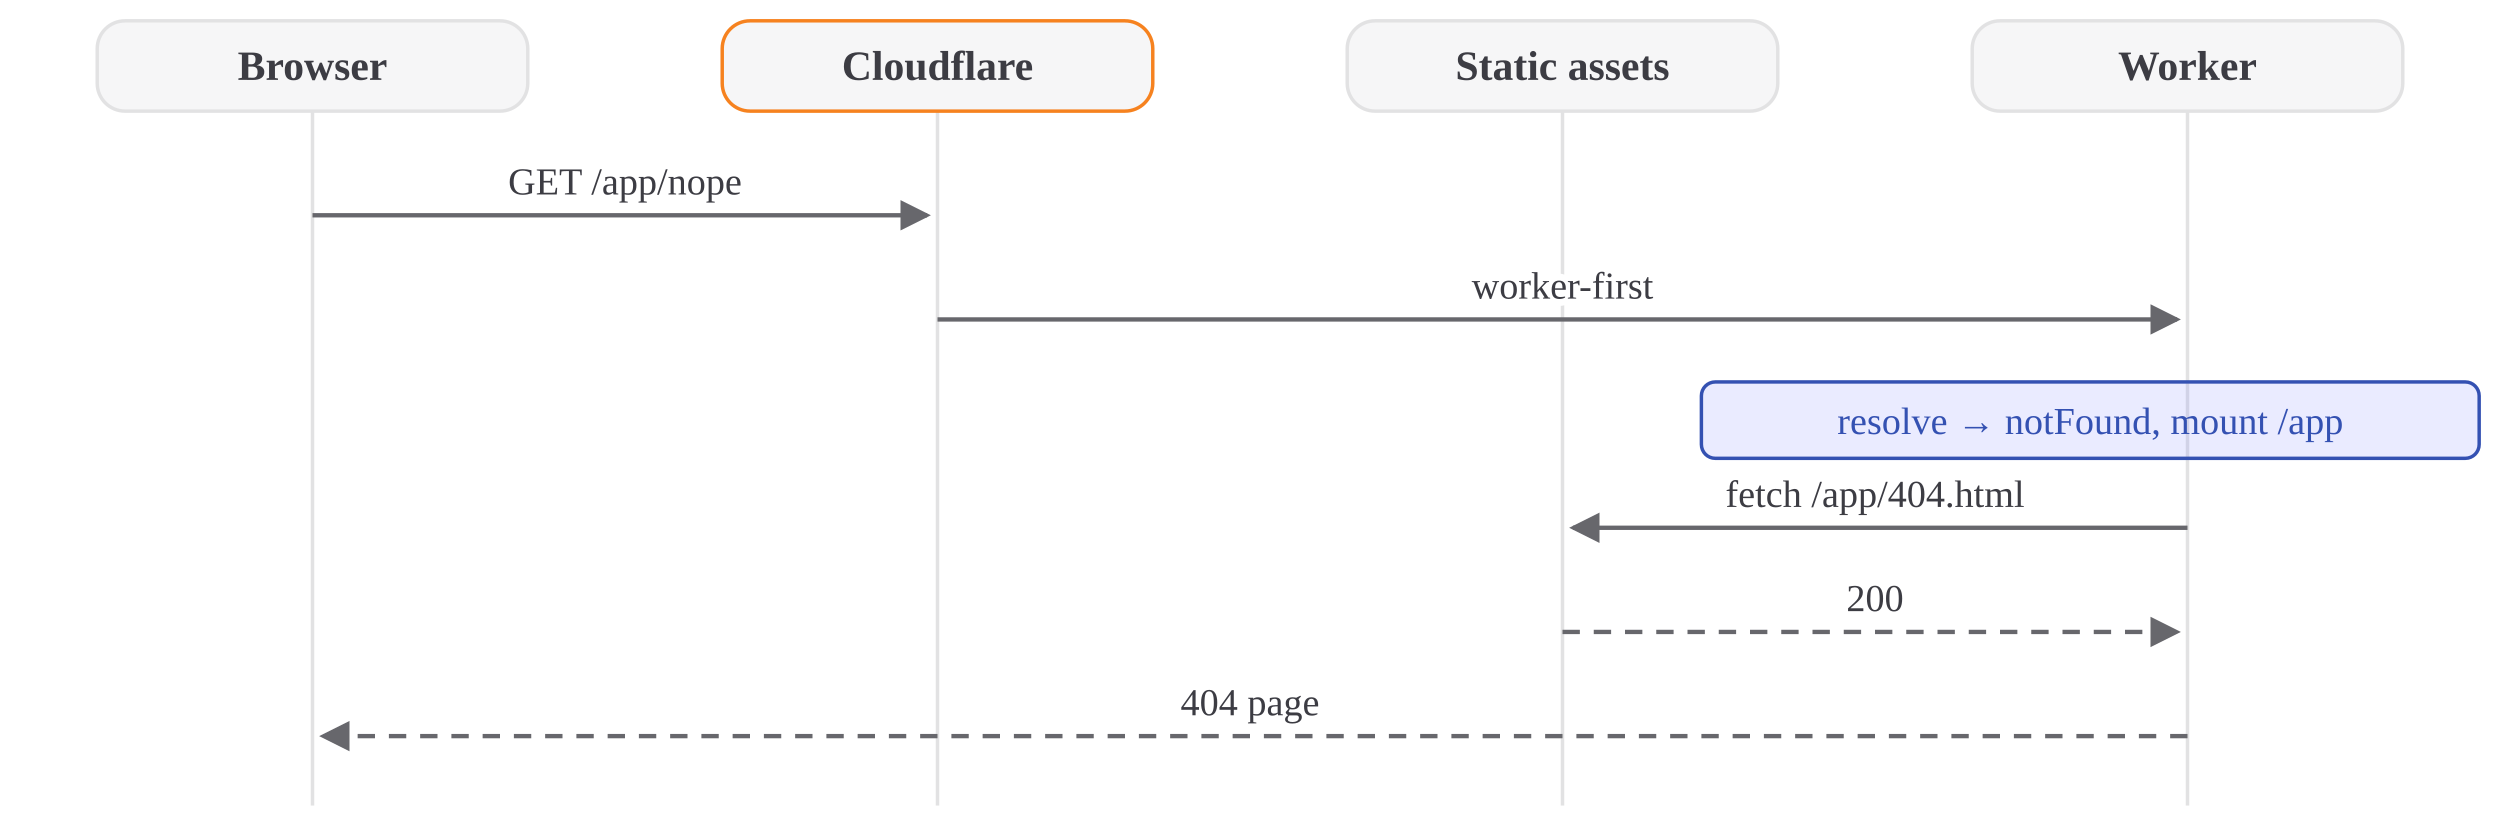
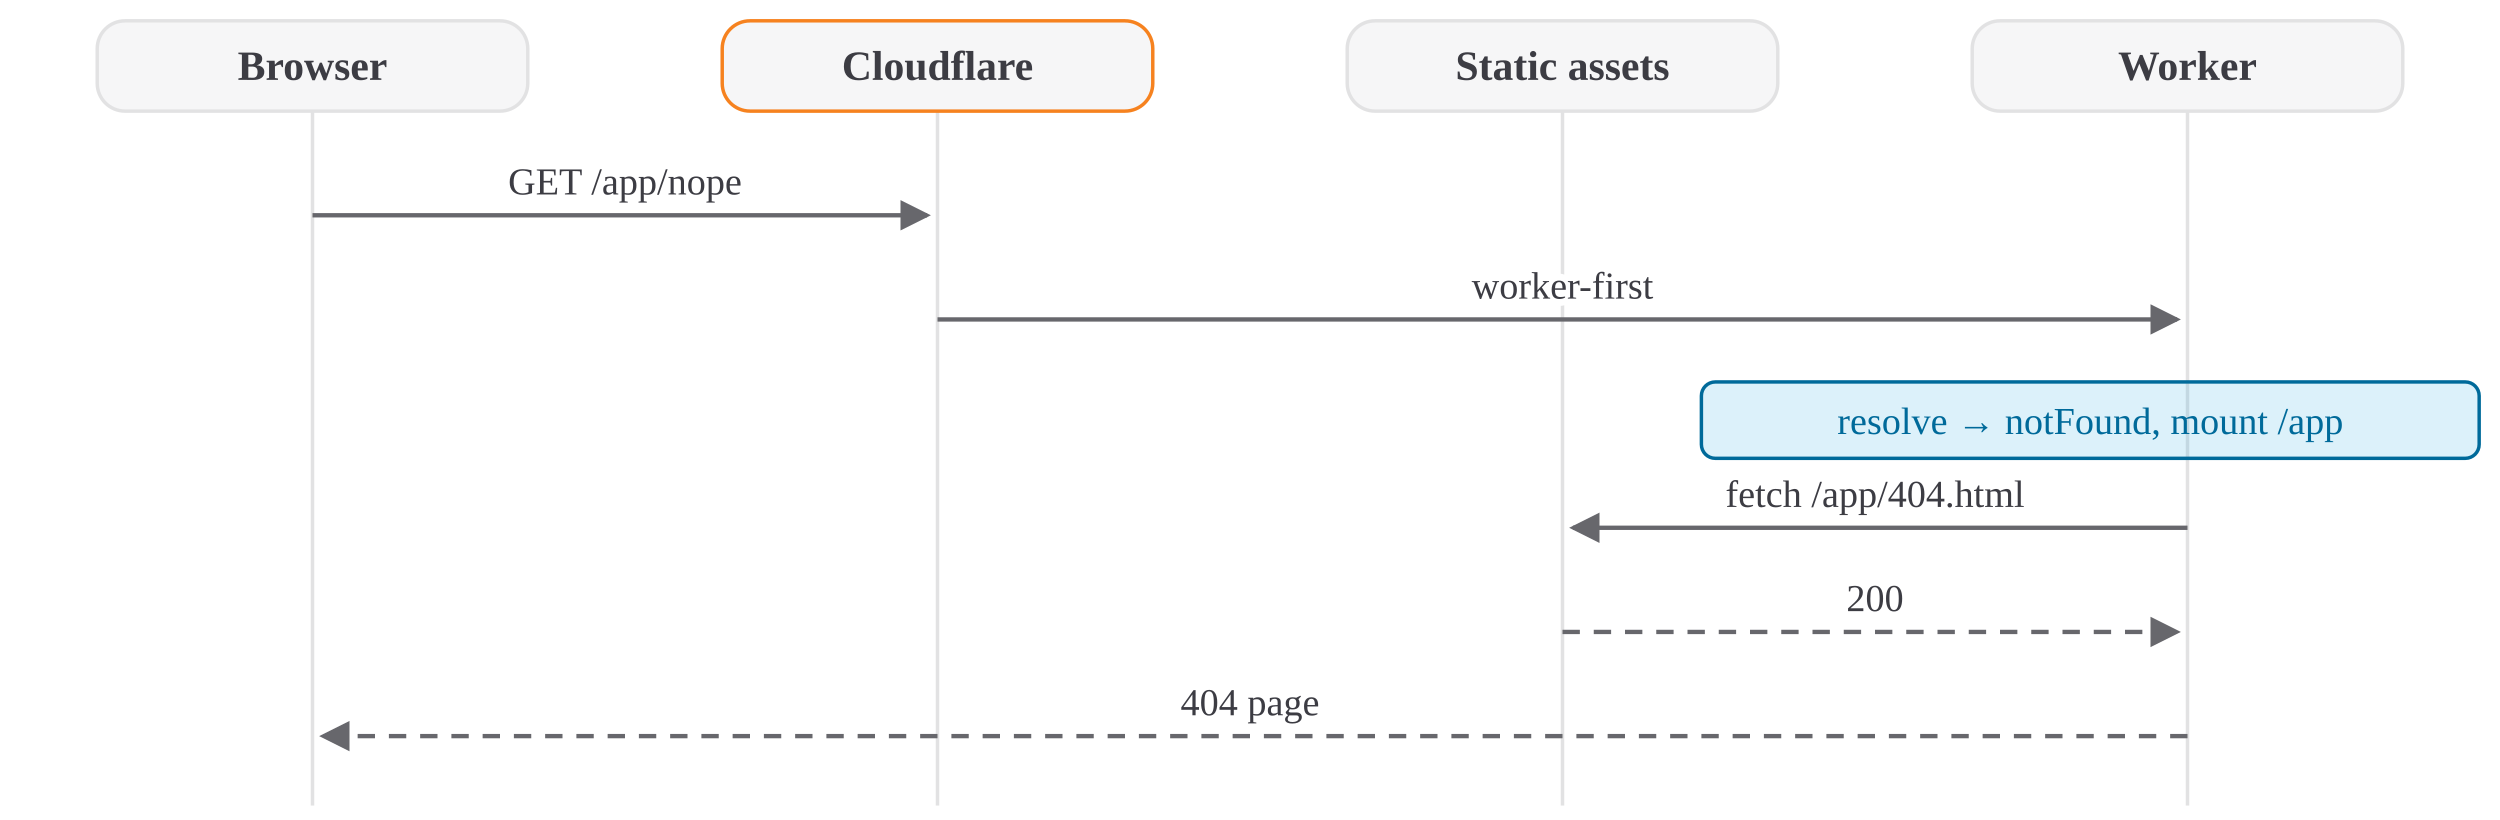
<svg xmlns="http://www.w3.org/2000/svg" viewBox="0 0 720 236" width="100%" style="max-width: 720px" role="img" aria-label="Unknown path in a mount without otherwise, 404: the browser requests /app/nope; Cloudflare runs the worker first; the worker resolves notFound in the /app mount, fetches /app/404.html from static assets, which answer 200, and returns that page at 404.">
  <style>
    @media (prefers-color-scheme: dark) {
      svg:root {
        color-scheme: dark;
        --vp-c-bg: #1b1b1f;
        --vp-c-bg-soft: #202127;
        --vp-c-divider: #2e2e32;
        --vp-c-text-1: #dfdfd6;
        --vp-c-text-2: #98989f;
-         --vp-c-brand-1: #a8b1ff;
-         --vp-c-brand-soft: rgba(100, 108, 255, 0.16);
+         --vp-c-brand-1: #29abe6;
+         --vp-c-brand-soft: rgba(0, 152, 220, 0.16);
      }
    }
  </style>
  <defs>
    <marker id="arr-seq-6" viewBox="0 0 8 8" refX="7" refY="4" markerWidth="7" markerHeight="7" orient="auto-start-reverse">
      <path d="M0 0L8 4L0 8z" fill="var(--vp-c-text-2, #67676c)" />
    </marker>
  </defs>
  <g font-family="var(--vp-font-family-base, ui-sans-serif, system-ui, sans-serif)">
    <line x1="90" y1="32" x2="90" y2="232" stroke="var(--vp-c-divider, #e2e2e3)" />
    <rect x="28" y="6" width="124" height="26" rx="8" fill="var(--vp-c-bg-soft, #f6f6f7)" stroke="var(--vp-c-divider, #e2e2e3)" />
    <text x="90" y="23" font-size="12" font-weight="600" fill="var(--vp-c-text-1, #3c3c43)" text-anchor="middle">Browser</text>
    <line x1="270" y1="32" x2="270" y2="232" stroke="var(--vp-c-divider, #e2e2e3)" />
    <rect data-brand="cloudflare" x="208" y="6" width="124" height="26" rx="8" fill="var(--vp-c-bg-soft, #f6f6f7)" stroke="#f6821f" />
    <text x="270" y="23" font-size="12" font-weight="600" fill="var(--vp-c-text-1, #3c3c43)" text-anchor="middle">Cloudflare</text>
    <line x1="450" y1="32" x2="450" y2="232" stroke="var(--vp-c-divider, #e2e2e3)" />
    <rect x="388" y="6" width="124" height="26" rx="8" fill="var(--vp-c-bg-soft, #f6f6f7)" stroke="var(--vp-c-divider, #e2e2e3)" />
    <text x="450" y="23" font-size="12" font-weight="600" fill="var(--vp-c-text-1, #3c3c43)" text-anchor="middle">Static assets</text>
    <line x1="630" y1="32" x2="630" y2="232" stroke="var(--vp-c-divider, #e2e2e3)" />
    <rect x="568" y="6" width="124" height="26" rx="8" fill="var(--vp-c-bg-soft, #f6f6f7)" stroke="var(--vp-c-divider, #e2e2e3)" />
    <text x="630" y="23" font-size="12" font-weight="600" fill="var(--vp-c-text-1, #3c3c43)" text-anchor="middle">Worker</text>
    <line x1="90" y1="62" x2="267" y2="62" stroke="var(--vp-c-text-2, #67676c)" stroke-width="1.25" marker-end="url(#arr-seq-6)" />
    <text x="180" y="56" font-size="11" fill="var(--vp-c-text-1, #3c3c43)" text-anchor="middle" stroke="var(--vp-c-bg, #ffffff)" stroke-width="4" stroke-linejoin="round" paint-order="stroke">GET /app/nope</text>
    <line x1="270" y1="92" x2="627" y2="92" stroke="var(--vp-c-text-2, #67676c)" stroke-width="1.25" marker-end="url(#arr-seq-6)" />
    <text x="450" y="86" font-size="11" fill="var(--vp-c-text-1, #3c3c43)" text-anchor="middle" stroke="var(--vp-c-bg, #ffffff)" stroke-width="4" stroke-linejoin="round" paint-order="stroke">worker-first</text>
-     <rect x="490" y="110" width="224" height="22" rx="4" fill="var(--vp-c-brand-soft, rgba(100,108,255,0.14))" stroke="var(--vp-c-brand-1, #3451b2)" />
-     <text x="602" y="125" font-size="11" font-family="var(--vp-font-family-mono, ui-monospace, monospace)" fill="var(--vp-c-brand-1, #3451b2)" text-anchor="middle">resolve → notFound, mount /app</text>
+     <rect x="490" y="110" width="224" height="22" rx="4" fill="var(--vp-c-brand-soft, rgba(0,152,220,0.14))" stroke="var(--vp-c-brand-1, #006a9a)" />
+     <text x="602" y="125" font-size="11" font-family="var(--vp-font-family-mono, ui-monospace, monospace)" fill="var(--vp-c-brand-1, #006a9a)" text-anchor="middle">resolve → notFound, mount /app</text>
    <line x1="630" y1="152" x2="453" y2="152" stroke="var(--vp-c-text-2, #67676c)" stroke-width="1.25" marker-end="url(#arr-seq-6)" />
    <text x="540" y="146" font-size="11" fill="var(--vp-c-text-1, #3c3c43)" text-anchor="middle" stroke="var(--vp-c-bg, #ffffff)" stroke-width="4" stroke-linejoin="round" paint-order="stroke">fetch /app/404.html</text>
    <line x1="450" y1="182" x2="627" y2="182" stroke="var(--vp-c-text-2, #67676c)" stroke-width="1.25" stroke-dasharray="5 4" marker-end="url(#arr-seq-6)" />
    <text x="540" y="176" font-size="11" fill="var(--vp-c-text-1, #3c3c43)" text-anchor="middle" stroke="var(--vp-c-bg, #ffffff)" stroke-width="4" stroke-linejoin="round" paint-order="stroke">200</text>
    <line x1="630" y1="212" x2="93" y2="212" stroke="var(--vp-c-text-2, #67676c)" stroke-width="1.25" stroke-dasharray="5 4" marker-end="url(#arr-seq-6)" />
    <text x="360" y="206" font-size="11" fill="var(--vp-c-text-1, #3c3c43)" text-anchor="middle" stroke="var(--vp-c-bg, #ffffff)" stroke-width="4" stroke-linejoin="round" paint-order="stroke">404 page</text>
  </g>
</svg>
